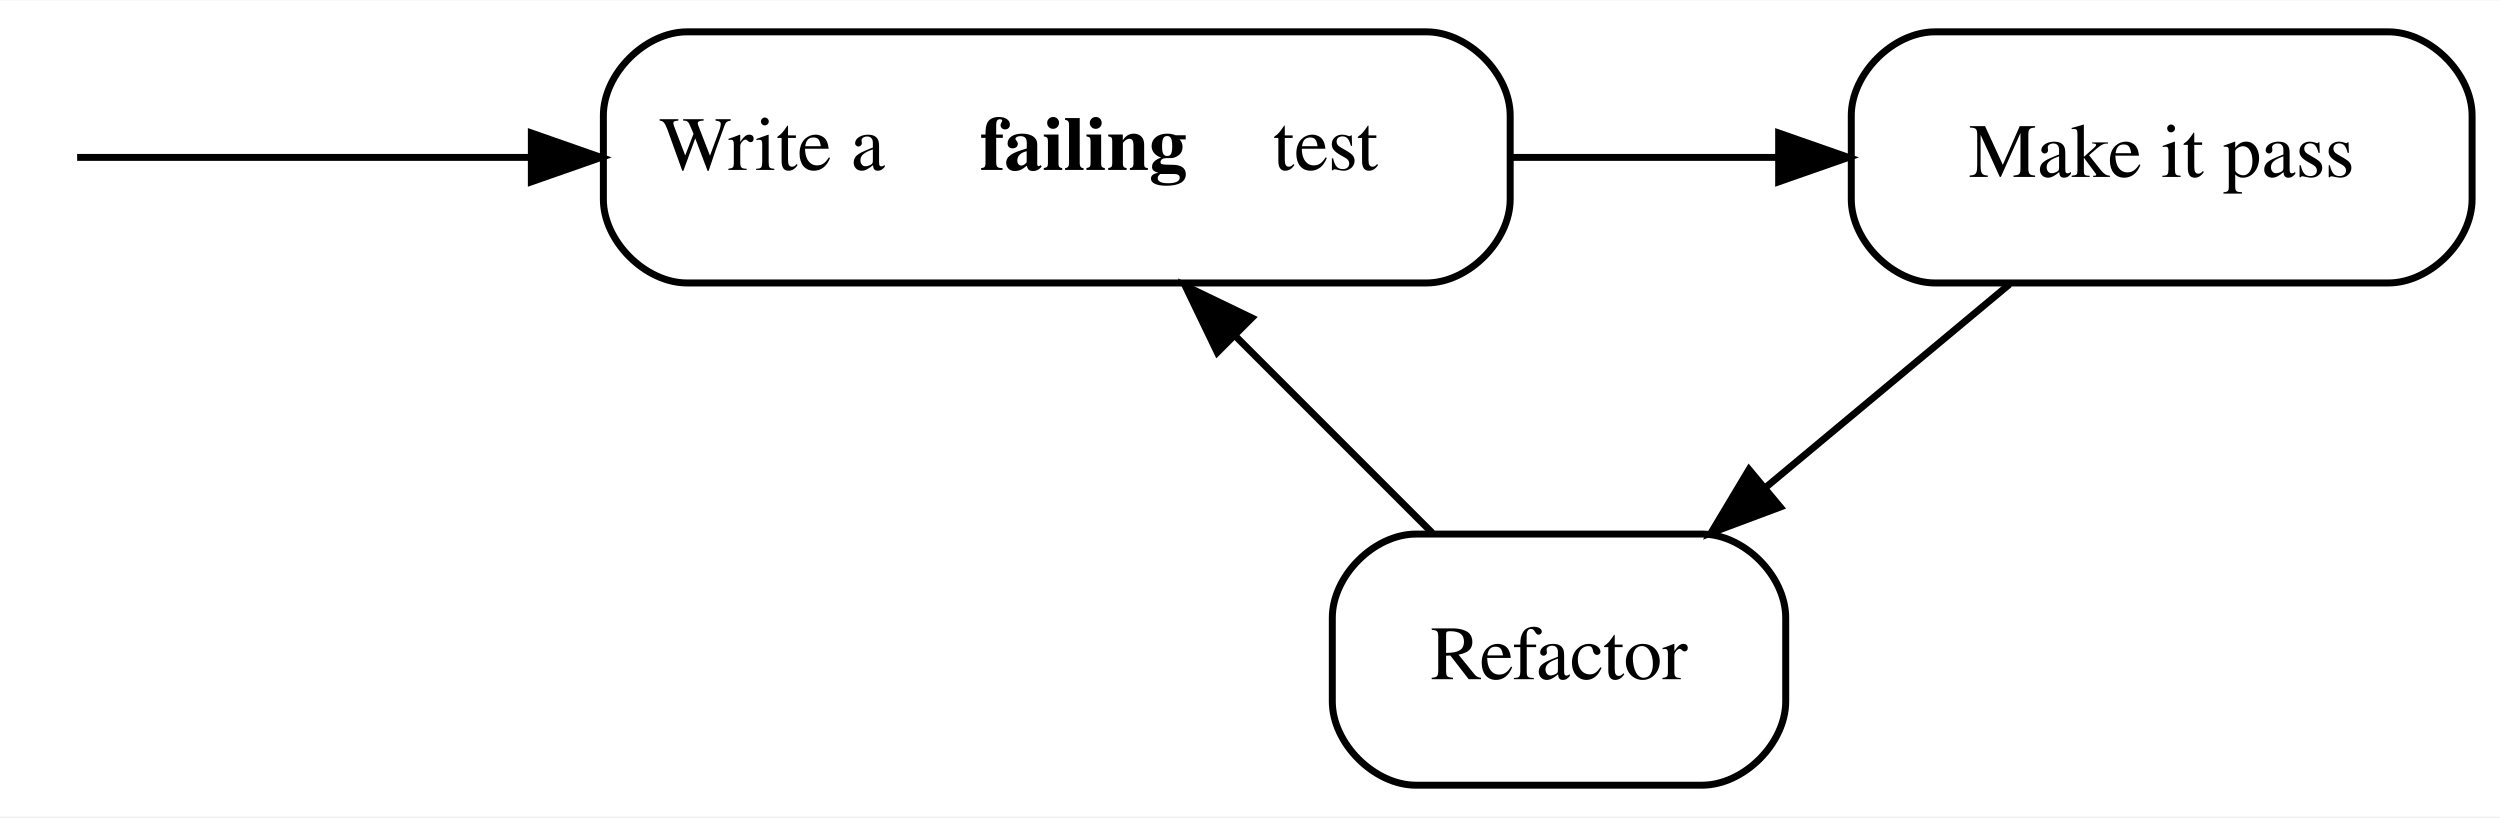
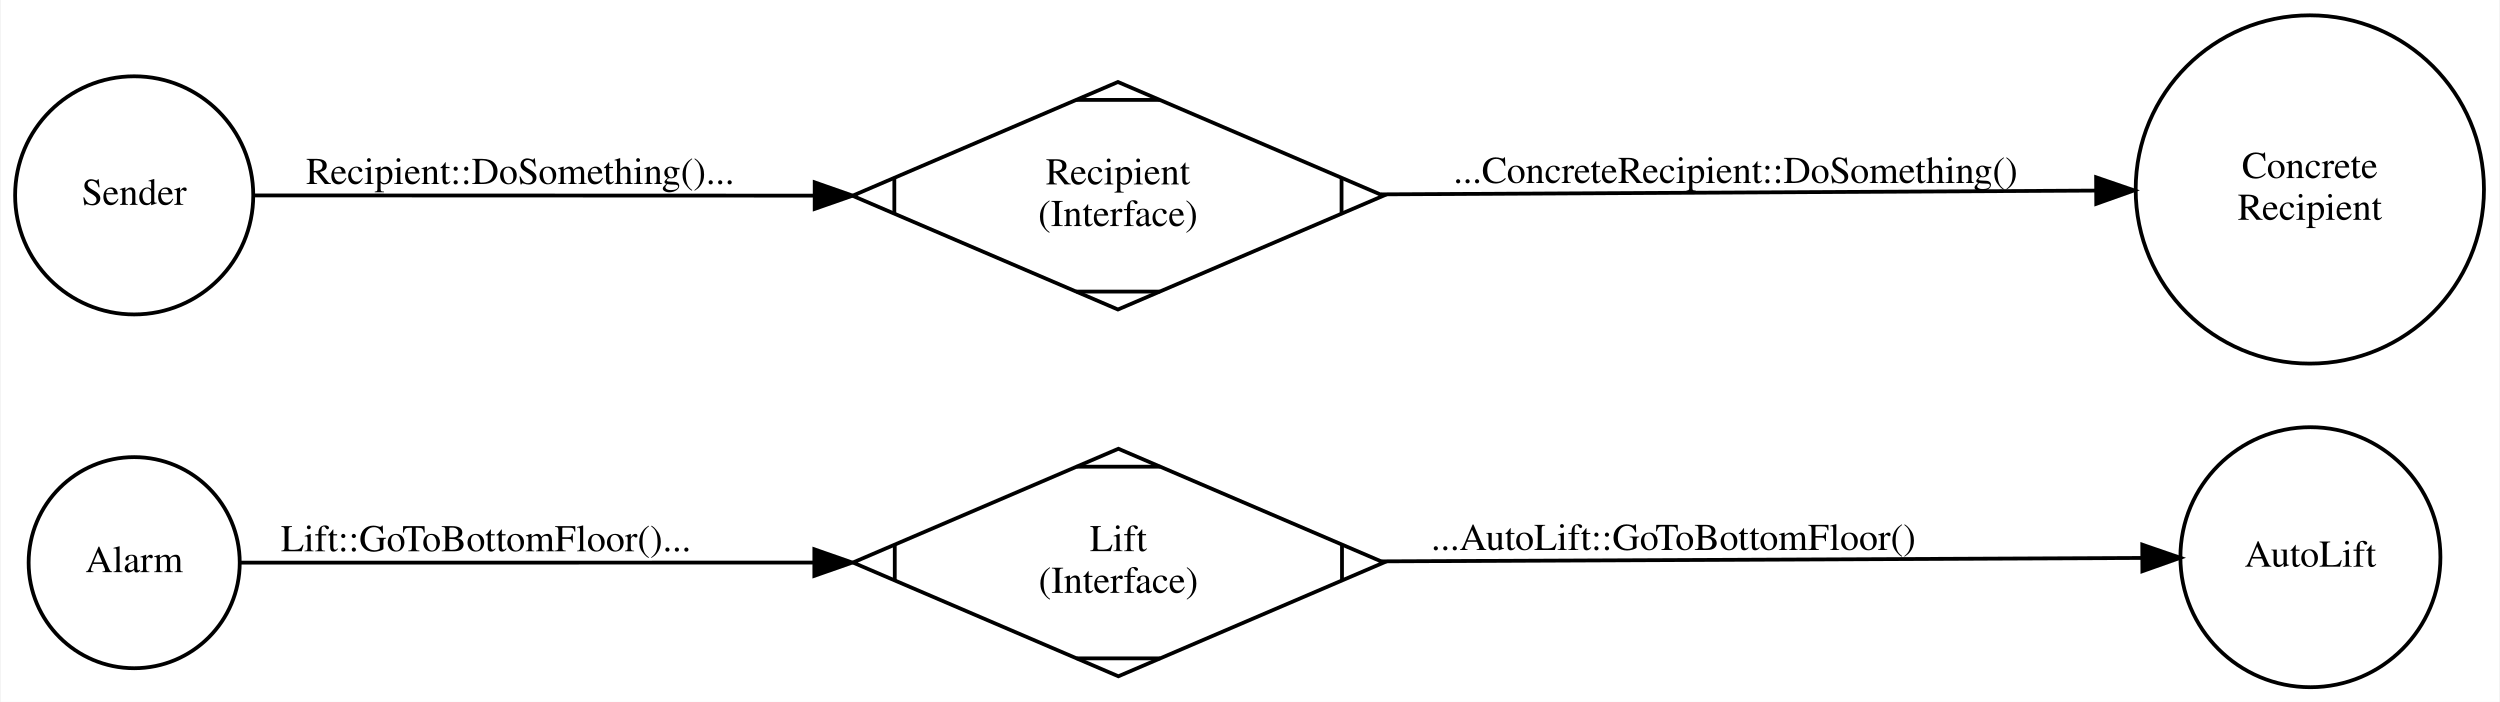
- <svg xmlns="http://www.w3.org/2000/svg" width="358pt" height="117pt" viewBox="0.00 0.00 358.40 117.00">
-   <g id="graph0" class="graph" transform="scale(1 1) rotate(0) translate(4 113)">
-     <polygon fill="white" stroke="none" points="-4,4 -4,-113 354.4,-113 354.4,4 -4,4" />
+ <svg xmlns="http://www.w3.org/2000/svg" width="659pt" height="185pt" viewBox="0.00 0.00 658.91 185.08">
+   <g id="graph0" class="graph" transform="scale(1 1) rotate(0) translate(4 181.083)">
+     <polygon fill="white" stroke="none" points="-4,4 -4,-181.083 654.907,-181.083 654.907,4 -4,4" />
    <g id="node1" class="node">
-       <path fill="none" stroke="black" d="M94.5,-72.5C94.5,-72.5 200.5,-72.5 200.5,-72.5 206.5,-72.5 212.5,-78.5 212.5,-84.5 212.5,-84.5 212.5,-96.5 212.5,-96.5 212.5,-102.5 206.5,-108.5 200.5,-108.5 200.5,-108.5 94.5,-108.5 94.5,-108.5 88.5,-108.5 82.5,-102.5 82.5,-96.5 82.5,-96.5 82.5,-84.5 82.5,-84.5 82.5,-78.5 88.5,-72.5 94.5,-72.5" />
-       <text text-anchor="start" x="90.5" y="-88.7" font-family="Times,serif" font-size="11.00">Write a </text>
-       <text text-anchor="start" x="136.5" y="-88.7" font-family="Times,serif" font-weight="bold" font-size="11.00">failing</text>
-       <text text-anchor="start" x="178.5" y="-88.7" font-family="Times,serif" font-size="11.00"> test</text>
+       <ellipse fill="none" stroke="black" cx="31.199" cy="-129.563" rx="31.4" ry="31.4" />
+       <text text-anchor="middle" x="31.199" y="-127.063" font-family="Times,serif" font-size="10.00">Sender</text>
+     </g>
+     <g id="node3" class="node">
+       <polygon fill="none" stroke="black" points="290.629,-159.462 220.629,-129.462 290.629,-99.462 360.629,-129.462 290.629,-159.462" />
+       <polyline fill="none" stroke="black" points="231.659,-134.189 231.659,-124.735 " />
+       <polyline fill="none" stroke="black" points="279.599,-104.189 301.659,-104.189 " />
+       <polyline fill="none" stroke="black" points="349.599,-124.735 349.599,-134.189 " />
+       <polyline fill="none" stroke="black" points="301.659,-154.735 279.599,-154.735 " />
+       <text text-anchor="middle" x="290.629" y="-132.462" font-family="Times,serif" font-size="10.00">Recipient</text>
+       <text text-anchor="middle" x="290.629" y="-121.462" font-family="Times,serif" font-size="10.00">(Interface)</text>
+     </g>
+     <g id="edge1" class="edge">
+       <path fill="none" stroke="black" d="M62.492,-129.551C98.93,-129.536 160.502,-129.513 210.503,-129.493" />
+       <polygon fill="black" stroke="black" points="210.661,-132.993 220.66,-129.489 210.658,-125.993 210.661,-132.993" />
+       <text text-anchor="middle" x="132.992" y="-132.551" font-family="Times,serif" font-size="10.00">Recipient::DoSomething()...</text>
    </g>
    <g id="node2" class="node">
-       <path fill="none" stroke="black" d="M273.4,-72.5C273.4,-72.5 338.4,-72.5 338.4,-72.5 344.4,-72.5 350.4,-78.5 350.4,-84.5 350.4,-84.5 350.4,-96.5 350.4,-96.5 350.4,-102.5 344.4,-108.5 338.4,-108.5 338.4,-108.5 273.4,-108.5 273.4,-108.5 267.4,-108.5 261.4,-102.5 261.4,-96.5 261.4,-96.5 261.4,-84.5 261.4,-84.5 261.4,-78.5 267.4,-72.5 273.4,-72.5" />
-       <text text-anchor="middle" x="305.9" y="-87.7" font-family="Times,serif" font-size="11.00">Make it pass</text>
+       <ellipse fill="none" stroke="black" cx="604.945" cy="-131.121" rx="45.924" ry="45.924" />
+       <text text-anchor="middle" x="604.945" y="-134.121" font-family="Times,serif" font-size="10.00">Concrete</text>
+       <text text-anchor="middle" x="604.945" y="-123.121" font-family="Times,serif" font-size="10.00">Recipient</text>
    </g>
    <g id="edge2" class="edge">
-       <path fill="none" stroke="black" d="M212.842,-90.5C225.492,-90.5 238.629,-90.5 250.907,-90.5" />
-       <polygon fill="black" stroke="black" points="250.989,-94 260.989,-90.5 250.989,-87 250.989,-94" />
+       <path fill="none" stroke="black" d="M359.996,-129.828C416.605,-130.127 495.589,-130.544 548.407,-130.823" />
+       <polygon fill="black" stroke="black" points="548.589,-134.324 558.607,-130.877 548.626,-127.324 548.589,-134.324" />
+       <text text-anchor="middle" x="453.496" y="-132.828" font-family="Times,serif" font-size="10.00">...ConcreteRecipient::DoSomething()</text>
    </g>
-     <g id="node3" class="node">
-       <path fill="none" stroke="black" d="M199,-0.5C199,-0.5 240,-0.5 240,-0.5 246,-0.5 252,-6.5 252,-12.5 252,-12.5 252,-24.5 252,-24.5 252,-30.5 246,-36.5 240,-36.5 240,-36.5 199,-36.5 199,-36.5 193,-36.5 187,-30.5 187,-24.5 187,-24.5 187,-12.5 187,-12.5 187,-6.5 193,-0.5 199,-0.5" />
-       <text text-anchor="middle" x="219.5" y="-15.7" font-family="Times,serif" font-size="11.00">Refactor</text>
+     <g id="node4" class="node">
+       <ellipse fill="none" stroke="black" cx="31.199" cy="-32.7" rx="27.835" ry="27.835" />
+       <text text-anchor="middle" x="31.199" y="-30.2" font-family="Times,serif" font-size="10.00">Alarm</text>
+     </g>
+     <g id="node6" class="node">
+       <polygon fill="none" stroke="black" points="290.745,-62.737 220.745,-32.737 290.745,-2.737 360.745,-32.737 290.745,-62.737" />
+       <polyline fill="none" stroke="black" points="231.775,-37.464 231.775,-28.01 " />
+       <polyline fill="none" stroke="black" points="279.715,-7.464 301.775,-7.464 " />
+       <polyline fill="none" stroke="black" points="349.715,-28.01 349.715,-37.464 " />
+       <polyline fill="none" stroke="black" points="301.775,-58.01 279.715,-58.01 " />
+       <text text-anchor="middle" x="290.745" y="-35.737" font-family="Times,serif" font-size="10.00">Lift</text>
+       <text text-anchor="middle" x="290.745" y="-24.737" font-family="Times,serif" font-size="10.00">(Interface)</text>
    </g>
    <g id="edge3" class="edge">
-       <path fill="none" stroke="black" d="M284.098,-72.331C273.456,-63.463 260.496,-52.664 248.986,-43.072" />
-       <polygon fill="black" stroke="black" points="251.218,-40.376 241.295,-36.663 246.737,-45.754 251.218,-40.376" />
+       <path fill="none" stroke="black" d="M58.975,-32.703C94.835,-32.709 158.766,-32.718 210.413,-32.725" />
+       <polygon fill="black" stroke="black" points="210.566,-36.225 220.567,-32.727 210.567,-29.225 210.566,-36.225" />
+       <text text-anchor="middle" x="123.975" y="-35.703" font-family="Times,serif" font-size="10.00">Lift::GoToBottomFloor()...</text>
+     </g>
+     <g id="node5" class="node">
+       <ellipse fill="none" stroke="black" cx="605.099" cy="-34.142" rx="34.285" ry="34.285" />
+       <text text-anchor="middle" x="605.099" y="-31.642" font-family="Times,serif" font-size="10.00">AutoLift</text>
    </g>
    <g id="edge4" class="edge">
-       <path fill="none" stroke="black" d="M201.331,-36.669C192.785,-45.215 182.444,-55.556 173.12,-64.88" />
-       <polygon fill="black" stroke="black" points="170.509,-62.541 165.913,-72.087 175.459,-67.49 170.509,-62.541" />
-     </g>
-     <g id="node4" class="node" />
-     <g id="edge1" class="edge">
-       <path fill="none" stroke="black" d="M7.06,-90.5C16.587,-90.5 43.853,-90.5 71.857,-90.5" />
-       <polygon fill="black" stroke="black" points="72.176,-94 82.175,-90.5 72.175,-87 72.176,-94" />
+       <path fill="none" stroke="black" d="M360.12,-33.047C421.185,-33.32 508.283,-33.709 560.5,-33.943" />
+       <polygon fill="black" stroke="black" points="560.759,-37.444 570.775,-33.989 560.791,-30.444 560.759,-37.444" />
+       <text text-anchor="middle" x="437.12" y="-36.047" font-family="Times,serif" font-size="10.00">...AutoLift::GoToBottomFloor()</text>
    </g>
  </g>
</svg>
